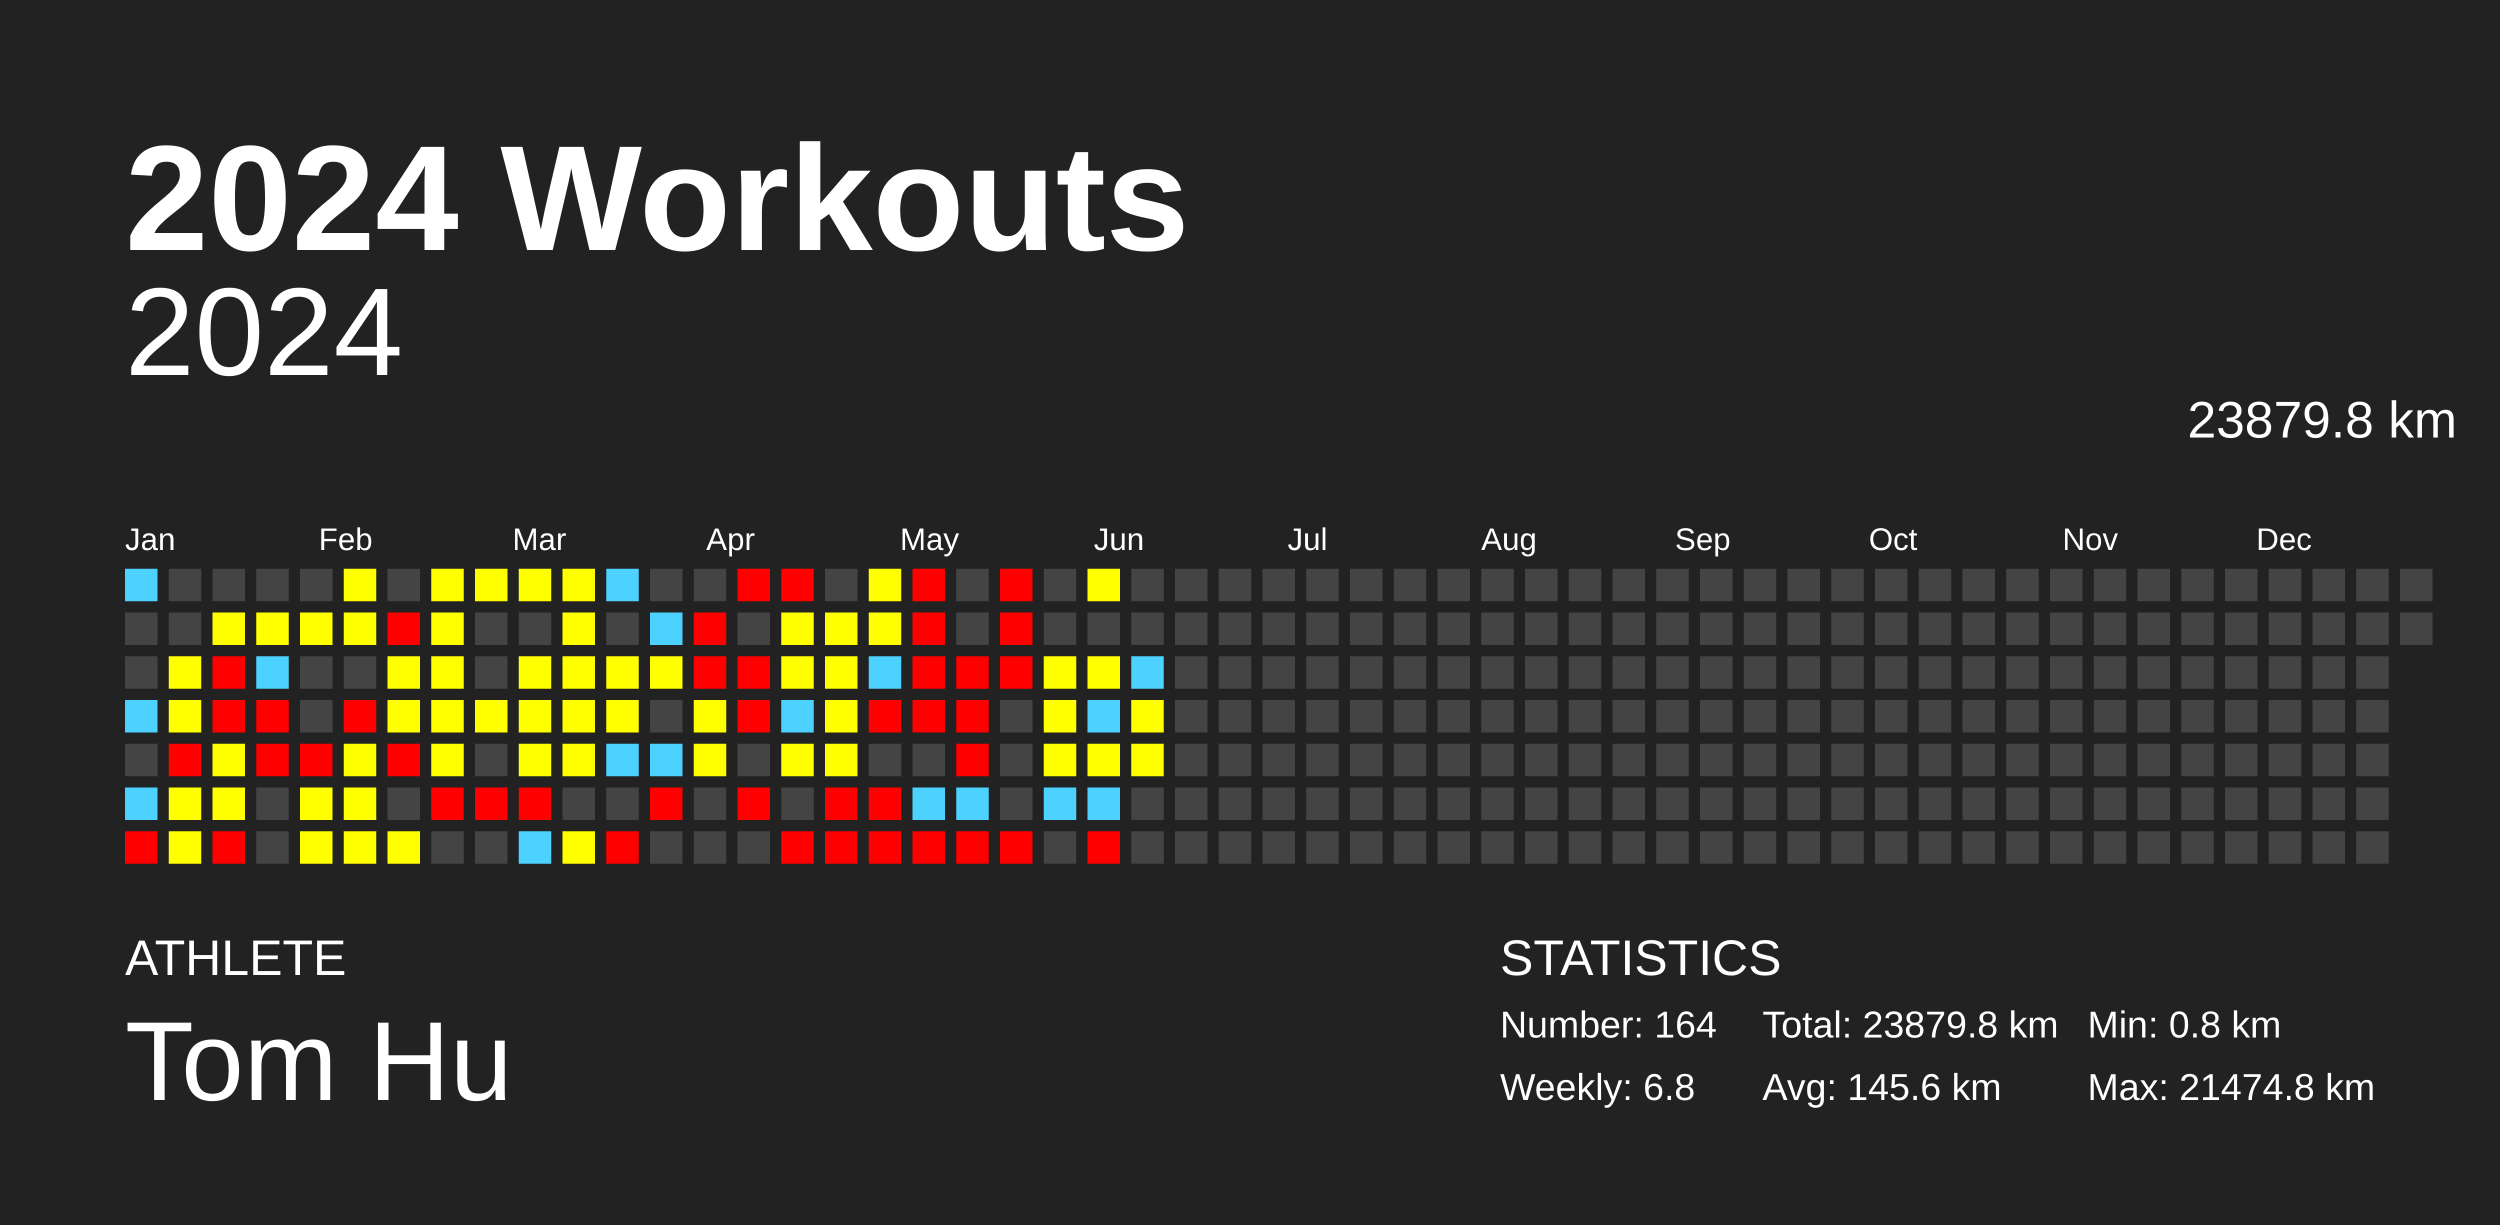
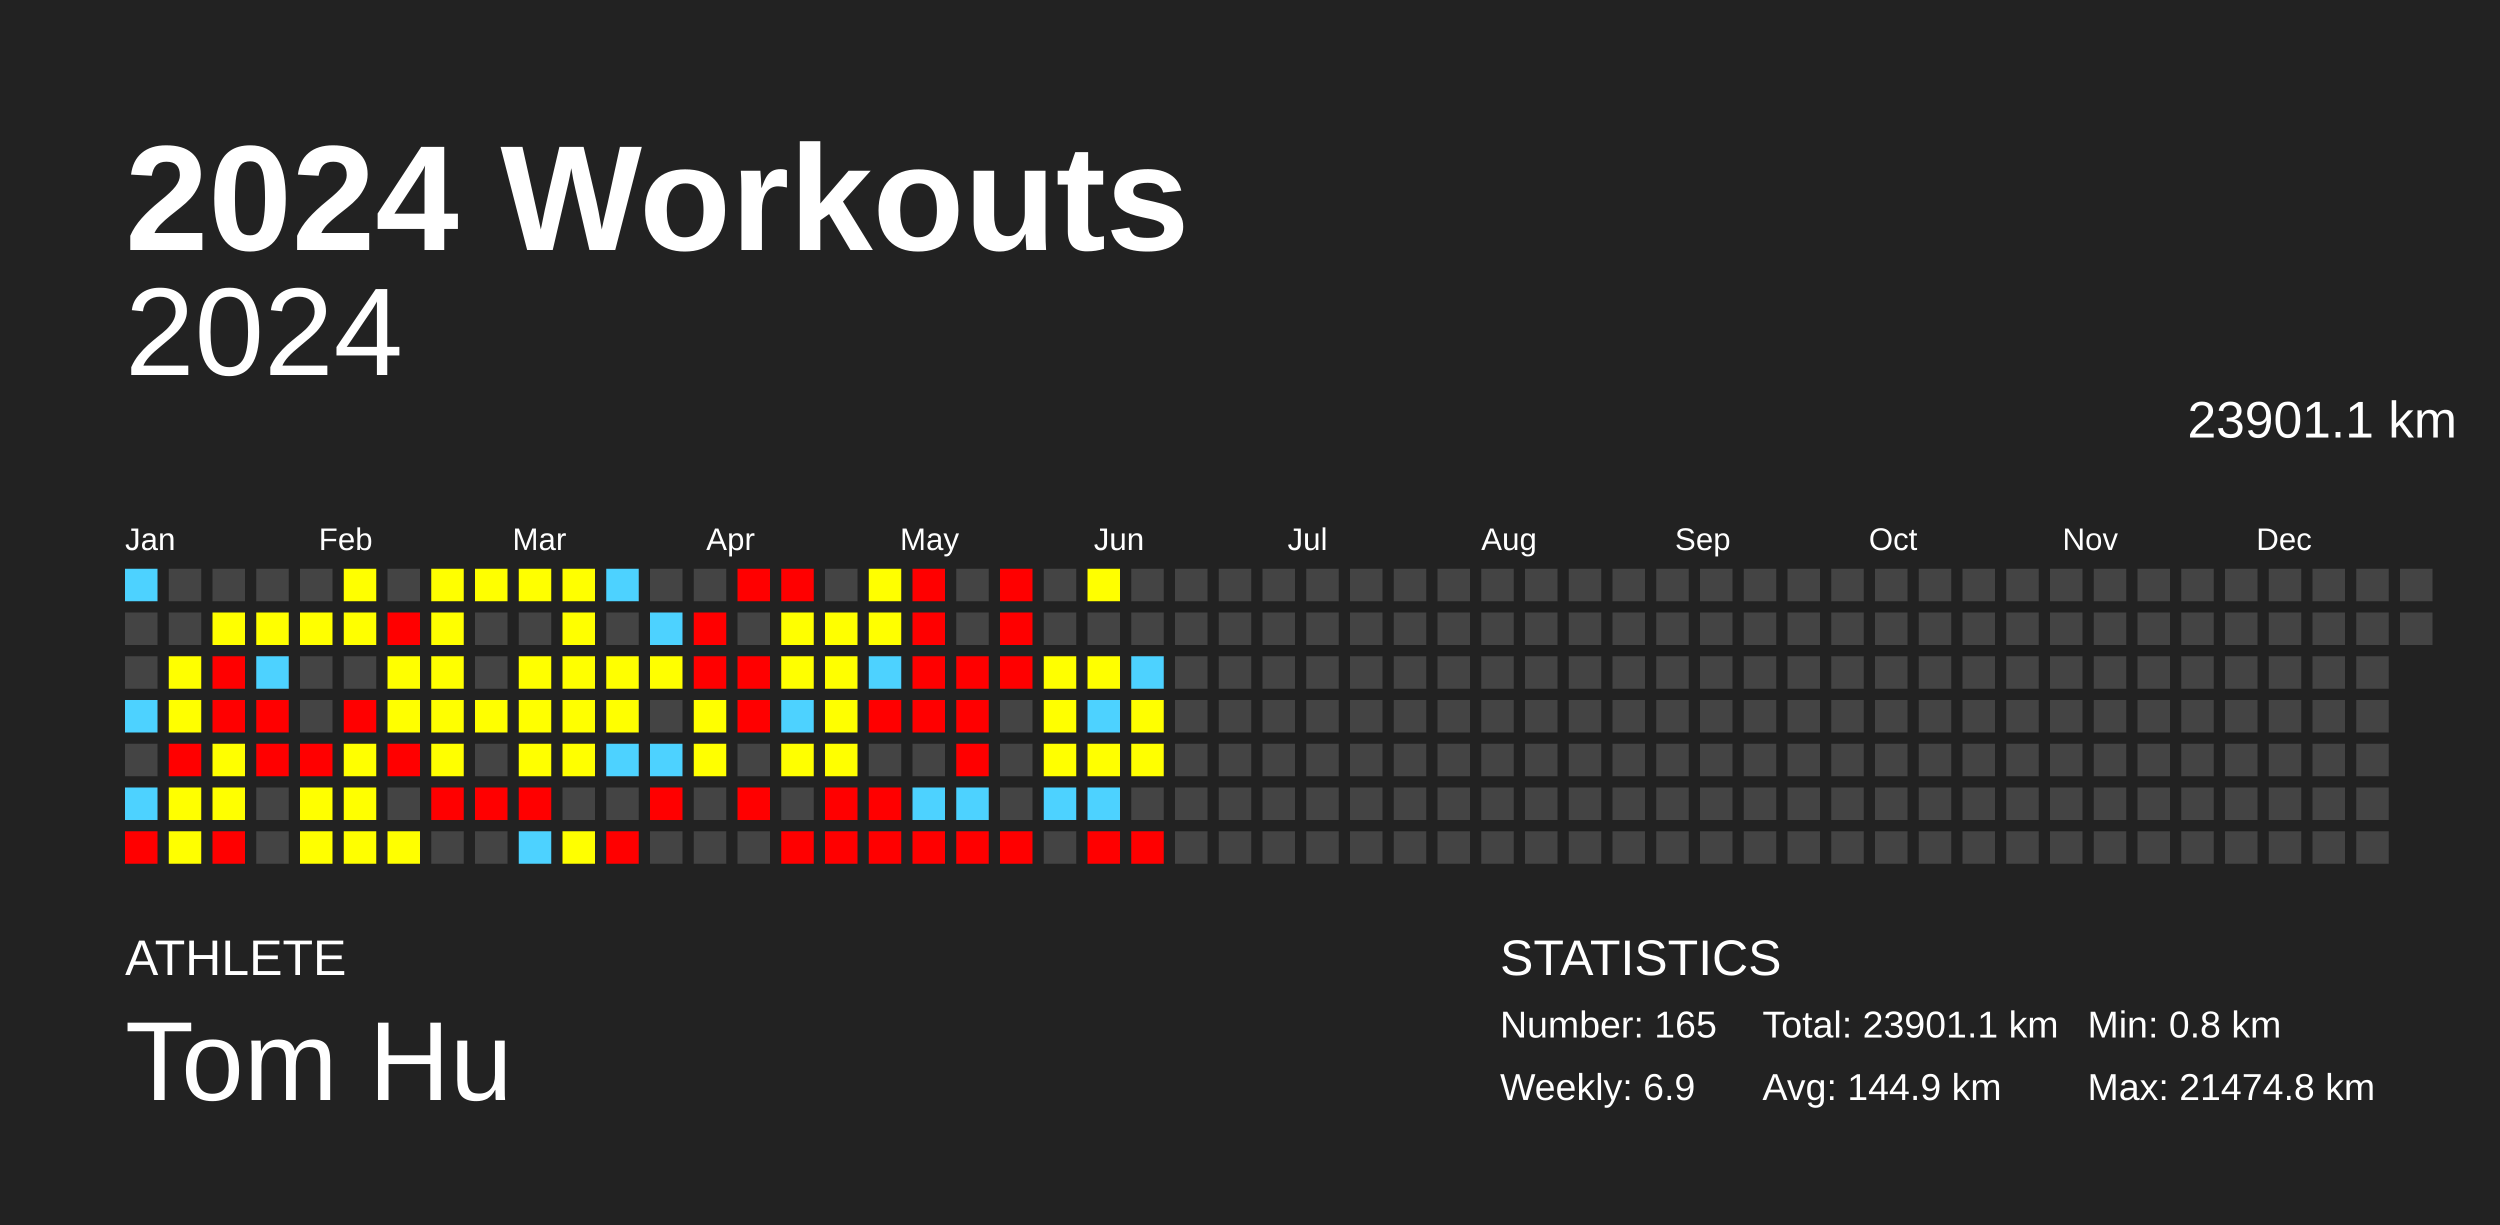
<svg xmlns="http://www.w3.org/2000/svg" baseProfile="full" height="98mm" version="1.1" viewBox="0,0,200,98" width="200mm">
  <defs />
  <rect fill="#222222" height="98" width="200" x="0" y="0" />
  <text fill="#FFFFFF" style="font-size:12px; font-family:Arial; font-weight:bold;" x="10" y="20">2024 Workouts</text>
  <text fill="#FFFFFF" style="font-size:4px; font-family:Arial" x="10" y="78">ATHLETE</text>
  <text fill="#FFFFFF" style="font-size:9px; font-family:Arial" x="10" y="88">Tom Hu</text>
  <text fill="#FFFFFF" style="font-size:4px; font-family:Arial" x="120" y="78">STATISTICS</text>
-   <text fill="#FFFFFF" style="font-size:3px; font-family:Arial" x="120" y="83">Number: 164</text>
-   <text fill="#FFFFFF" style="font-size:3px; font-family:Arial" x="120" y="88">Weekly: 6.8</text>
-   <text fill="#FFFFFF" style="font-size:3px; font-family:Arial" x="141" y="83">Total: 23879.8 km</text>
-   <text fill="#FFFFFF" style="font-size:3px; font-family:Arial" x="141" y="88">Avg: 145.6 km</text>
+   <text fill="#FFFFFF" style="font-size:3px; font-family:Arial" x="120" y="83">Number: 165</text>
+   <text fill="#FFFFFF" style="font-size:3px; font-family:Arial" x="120" y="88">Weekly: 6.9</text>
+   <text fill="#FFFFFF" style="font-size:3px; font-family:Arial" x="141" y="83">Total: 23901.1 km</text>
+   <text fill="#FFFFFF" style="font-size:3px; font-family:Arial" x="141" y="88">Avg: 144.9 km</text>
  <text fill="#FFFFFF" style="font-size:3px; font-family:Arial" x="167" y="83">Min: 0.8 km</text>
  <text fill="#FFFFFF" style="font-size:3px; font-family:Arial" x="167" y="88">Max: 21474.8 km</text>
  <text alignment-baseline="hanging" fill="#FFFFFF" style="font-size:10.0px; font-family:Arial;" x="10" y="30">2024</text>
-   <text alignment-baseline="hanging" fill="#FFFFFF" style="font-size:4.125px; font-family:Arial;" x="175" y="35">23879.8 km</text>
+   <text alignment-baseline="hanging" fill="#FFFFFF" style="font-size:4.125px; font-family:Arial;" x="175" y="35">23901.1 km</text>
  <text fill="#FFFFFF" style="font-size:2.5px; font-family:Arial" x="10.0" y="44">Jan</text>
  <text fill="#FFFFFF" style="font-size:2.5px; font-family:Arial" x="25.5" y="44">Feb</text>
  <text fill="#FFFFFF" style="font-size:2.5px; font-family:Arial" x="41.0" y="44">Mar</text>
  <text fill="#FFFFFF" style="font-size:2.5px; font-family:Arial" x="56.5" y="44">Apr</text>
  <text fill="#FFFFFF" style="font-size:2.5px; font-family:Arial" x="72.0" y="44">May</text>
  <text fill="#FFFFFF" style="font-size:2.5px; font-family:Arial" x="87.5" y="44">Jun</text>
  <text fill="#FFFFFF" style="font-size:2.5px; font-family:Arial" x="103.0" y="44">Jul</text>
  <text fill="#FFFFFF" style="font-size:2.5px; font-family:Arial" x="118.5" y="44">Aug</text>
  <text fill="#FFFFFF" style="font-size:2.5px; font-family:Arial" x="134.0" y="44">Sep</text>
  <text fill="#FFFFFF" style="font-size:2.5px; font-family:Arial" x="149.5" y="44">Oct</text>
  <text fill="#FFFFFF" style="font-size:2.5px; font-family:Arial" x="165.0" y="44">Nov</text>
  <text fill="#FFFFFF" style="font-size:2.5px; font-family:Arial" x="180.5" y="44">Dec</text>
  <rect fill="#4dd2ff" height="2.6" width="2.6" x="10.0" y="45.5" />
  <rect fill="#444444" height="2.6" width="2.6" x="10.0" y="49.0" />
  <rect fill="#444444" height="2.6" width="2.6" x="10.0" y="52.5" />
  <rect fill="#4dd2ff" height="2.6" width="2.6" x="10.0" y="56.0" />
  <rect fill="#444444" height="2.6" width="2.6" x="10.0" y="59.5" />
  <rect fill="#4dd2ff" height="2.6" width="2.6" x="10.0" y="63.0" />
  <rect fill="red" height="2.6" width="2.6" x="10.0" y="66.5" />
  <rect fill="#444444" height="2.6" width="2.6" x="13.5" y="45.5" />
  <rect fill="#444444" height="2.6" width="2.6" x="13.5" y="49.0" />
  <rect fill="#ffff00" height="2.6" width="2.6" x="13.5" y="52.5" />
  <rect fill="#ffff00" height="2.6" width="2.6" x="13.5" y="56.0" />
  <rect fill="red" height="2.6" width="2.6" x="13.5" y="59.5" />
  <rect fill="#ffff00" height="2.6" width="2.6" x="13.5" y="63.0" />
  <rect fill="#ffff00" height="2.6" width="2.6" x="13.5" y="66.5" />
  <rect fill="#444444" height="2.6" width="2.6" x="17.0" y="45.5" />
  <rect fill="#ffff00" height="2.6" width="2.6" x="17.0" y="49.0" />
  <rect fill="red" height="2.6" width="2.6" x="17.0" y="52.5" />
  <rect fill="red" height="2.6" width="2.6" x="17.0" y="56.0" />
  <rect fill="#ffff00" height="2.6" width="2.6" x="17.0" y="59.5" />
  <rect fill="#ffff00" height="2.6" width="2.6" x="17.0" y="63.0" />
  <rect fill="red" height="2.6" width="2.6" x="17.0" y="66.5" />
  <rect fill="#444444" height="2.6" width="2.6" x="20.5" y="45.5" />
  <rect fill="#ffff00" height="2.6" width="2.6" x="20.5" y="49.0" />
  <rect fill="#4dd2ff" height="2.6" width="2.6" x="20.5" y="52.5" />
  <rect fill="red" height="2.6" width="2.6" x="20.5" y="56.0" />
  <rect fill="red" height="2.6" width="2.6" x="20.5" y="59.5" />
  <rect fill="#444444" height="2.6" width="2.6" x="20.5" y="63.0" />
  <rect fill="#444444" height="2.6" width="2.6" x="20.5" y="66.5" />
  <rect fill="#444444" height="2.6" width="2.6" x="24.0" y="45.5" />
  <rect fill="#ffff00" height="2.6" width="2.6" x="24.0" y="49.0" />
  <rect fill="#444444" height="2.6" width="2.6" x="24.0" y="52.5" />
  <rect fill="#444444" height="2.6" width="2.6" x="24.0" y="56.0" />
  <rect fill="red" height="2.6" width="2.6" x="24.0" y="59.5" />
  <rect fill="#ffff00" height="2.6" width="2.6" x="24.0" y="63.0" />
  <rect fill="#ffff00" height="2.6" width="2.6" x="24.0" y="66.5" />
  <rect fill="#ffff00" height="2.6" width="2.6" x="27.5" y="45.5" />
  <rect fill="#ffff00" height="2.6" width="2.6" x="27.5" y="49.0" />
  <rect fill="#444444" height="2.6" width="2.6" x="27.5" y="52.5" />
  <rect fill="red" height="2.6" width="2.6" x="27.5" y="56.0" />
  <rect fill="#ffff00" height="2.6" width="2.6" x="27.5" y="59.5" />
  <rect fill="#ffff00" height="2.6" width="2.6" x="27.5" y="63.0" />
  <rect fill="#ffff00" height="2.6" width="2.6" x="27.5" y="66.5" />
  <rect fill="#444444" height="2.6" width="2.6" x="31.0" y="45.5" />
  <rect fill="red" height="2.6" width="2.6" x="31.0" y="49.0" />
  <rect fill="#ffff00" height="2.6" width="2.6" x="31.0" y="52.5" />
  <rect fill="#ffff00" height="2.6" width="2.6" x="31.0" y="56.0" />
  <rect fill="red" height="2.6" width="2.6" x="31.0" y="59.5" />
  <rect fill="#444444" height="2.6" width="2.6" x="31.0" y="63.0" />
  <rect fill="#ffff00" height="2.6" width="2.6" x="31.0" y="66.5" />
  <rect fill="#ffff00" height="2.6" width="2.6" x="34.5" y="45.5" />
  <rect fill="#ffff00" height="2.6" width="2.6" x="34.5" y="49.0" />
  <rect fill="#ffff00" height="2.6" width="2.6" x="34.5" y="52.5" />
  <rect fill="#ffff00" height="2.6" width="2.6" x="34.5" y="56.0" />
  <rect fill="#ffff00" height="2.6" width="2.6" x="34.5" y="59.5" />
  <rect fill="red" height="2.6" width="2.6" x="34.5" y="63.0" />
  <rect fill="#444444" height="2.6" width="2.6" x="34.5" y="66.5" />
  <rect fill="#ffff00" height="2.6" width="2.6" x="38.0" y="45.5" />
  <rect fill="#444444" height="2.6" width="2.6" x="38.0" y="49.0" />
  <rect fill="#444444" height="2.6" width="2.6" x="38.0" y="52.5" />
  <rect fill="#ffff00" height="2.6" width="2.6" x="38.0" y="56.0" />
  <rect fill="#444444" height="2.6" width="2.6" x="38.0" y="59.5" />
  <rect fill="red" height="2.6" width="2.6" x="38.0" y="63.0" />
  <rect fill="#444444" height="2.6" width="2.6" x="38.0" y="66.5" />
  <rect fill="#ffff00" height="2.6" width="2.6" x="41.5" y="45.5" />
  <rect fill="#444444" height="2.6" width="2.6" x="41.5" y="49.0" />
  <rect fill="#ffff00" height="2.6" width="2.6" x="41.5" y="52.5" />
  <rect fill="#ffff00" height="2.6" width="2.6" x="41.5" y="56.0" />
  <rect fill="#ffff00" height="2.6" width="2.6" x="41.5" y="59.5" />
  <rect fill="red" height="2.6" width="2.6" x="41.5" y="63.0" />
  <rect fill="#4dd2ff" height="2.6" width="2.6" x="41.5" y="66.5" />
  <rect fill="#ffff00" height="2.6" width="2.6" x="45.0" y="45.5" />
  <rect fill="#ffff00" height="2.6" width="2.6" x="45.0" y="49.0" />
  <rect fill="#ffff00" height="2.6" width="2.6" x="45.0" y="52.5" />
  <rect fill="#ffff00" height="2.6" width="2.6" x="45.0" y="56.0" />
  <rect fill="#ffff00" height="2.6" width="2.6" x="45.0" y="59.5" />
  <rect fill="#444444" height="2.6" width="2.6" x="45.0" y="63.0" />
  <rect fill="#ffff00" height="2.6" width="2.6" x="45.0" y="66.5" />
  <rect fill="#4dd2ff" height="2.6" width="2.6" x="48.5" y="45.5" />
  <rect fill="#444444" height="2.6" width="2.6" x="48.5" y="49.0" />
  <rect fill="#ffff00" height="2.6" width="2.6" x="48.5" y="52.5" />
  <rect fill="#ffff00" height="2.6" width="2.6" x="48.5" y="56.0" />
  <rect fill="#4dd2ff" height="2.6" width="2.6" x="48.5" y="59.5" />
  <rect fill="#444444" height="2.6" width="2.6" x="48.5" y="63.0" />
  <rect fill="red" height="2.6" width="2.6" x="48.5" y="66.5" />
  <rect fill="#444444" height="2.6" width="2.6" x="52.0" y="45.5" />
  <rect fill="#4dd2ff" height="2.6" width="2.6" x="52.0" y="49.0" />
  <rect fill="#ffff00" height="2.6" width="2.6" x="52.0" y="52.5" />
  <rect fill="#444444" height="2.6" width="2.6" x="52.0" y="56.0" />
  <rect fill="#4dd2ff" height="2.6" width="2.6" x="52.0" y="59.5" />
  <rect fill="red" height="2.6" width="2.6" x="52.0" y="63.0" />
  <rect fill="#444444" height="2.6" width="2.6" x="52.0" y="66.5" />
  <rect fill="#444444" height="2.6" width="2.6" x="55.5" y="45.5" />
  <rect fill="red" height="2.6" width="2.6" x="55.5" y="49.0" />
  <rect fill="red" height="2.6" width="2.6" x="55.5" y="52.5" />
  <rect fill="#ffff00" height="2.6" width="2.6" x="55.5" y="56.0" />
  <rect fill="#ffff00" height="2.6" width="2.6" x="55.5" y="59.5" />
  <rect fill="#444444" height="2.6" width="2.6" x="55.5" y="63.0" />
  <rect fill="#444444" height="2.6" width="2.6" x="55.5" y="66.5" />
  <rect fill="red" height="2.6" width="2.6" x="59.0" y="45.5" />
  <rect fill="#444444" height="2.6" width="2.6" x="59.0" y="49.0" />
  <rect fill="red" height="2.6" width="2.6" x="59.0" y="52.5" />
  <rect fill="red" height="2.6" width="2.6" x="59.0" y="56.0" />
  <rect fill="#444444" height="2.6" width="2.6" x="59.0" y="59.5" />
  <rect fill="red" height="2.6" width="2.6" x="59.0" y="63.0" />
  <rect fill="#444444" height="2.6" width="2.6" x="59.0" y="66.5" />
  <rect fill="red" height="2.6" width="2.6" x="62.5" y="45.5" />
  <rect fill="#ffff00" height="2.6" width="2.6" x="62.5" y="49.0" />
  <rect fill="#ffff00" height="2.6" width="2.6" x="62.5" y="52.5" />
  <rect fill="#4dd2ff" height="2.6" width="2.6" x="62.5" y="56.0" />
  <rect fill="#ffff00" height="2.6" width="2.6" x="62.5" y="59.5" />
  <rect fill="#444444" height="2.6" width="2.6" x="62.5" y="63.0" />
  <rect fill="red" height="2.6" width="2.6" x="62.5" y="66.5" />
  <rect fill="#444444" height="2.6" width="2.6" x="66.0" y="45.5" />
  <rect fill="#ffff00" height="2.6" width="2.6" x="66.0" y="49.0" />
  <rect fill="#ffff00" height="2.6" width="2.6" x="66.0" y="52.5" />
  <rect fill="#ffff00" height="2.6" width="2.6" x="66.0" y="56.0" />
  <rect fill="#ffff00" height="2.6" width="2.6" x="66.0" y="59.5" />
  <rect fill="red" height="2.6" width="2.6" x="66.0" y="63.0" />
  <rect fill="red" height="2.6" width="2.6" x="66.0" y="66.5" />
  <rect fill="#ffff00" height="2.6" width="2.6" x="69.5" y="45.5" />
  <rect fill="#ffff00" height="2.6" width="2.6" x="69.5" y="49.0" />
  <rect fill="#4dd2ff" height="2.6" width="2.6" x="69.5" y="52.5" />
  <rect fill="red" height="2.6" width="2.6" x="69.5" y="56.0" />
  <rect fill="#444444" height="2.6" width="2.6" x="69.5" y="59.5" />
  <rect fill="red" height="2.6" width="2.6" x="69.5" y="63.0" />
  <rect fill="red" height="2.6" width="2.6" x="69.5" y="66.5" />
  <rect fill="red" height="2.6" width="2.6" x="73.0" y="45.5" />
  <rect fill="red" height="2.6" width="2.6" x="73.0" y="49.0" />
  <rect fill="red" height="2.6" width="2.6" x="73.0" y="52.5" />
  <rect fill="red" height="2.6" width="2.6" x="73.0" y="56.0" />
  <rect fill="#444444" height="2.6" width="2.6" x="73.0" y="59.5" />
  <rect fill="#4dd2ff" height="2.6" width="2.6" x="73.0" y="63.0" />
  <rect fill="red" height="2.6" width="2.6" x="73.0" y="66.5" />
  <rect fill="#444444" height="2.6" width="2.6" x="76.5" y="45.5" />
  <rect fill="#444444" height="2.6" width="2.6" x="76.5" y="49.0" />
  <rect fill="red" height="2.6" width="2.6" x="76.5" y="52.5" />
  <rect fill="red" height="2.6" width="2.6" x="76.5" y="56.0" />
  <rect fill="red" height="2.6" width="2.6" x="76.5" y="59.5" />
  <rect fill="#4dd2ff" height="2.6" width="2.6" x="76.5" y="63.0" />
  <rect fill="red" height="2.6" width="2.6" x="76.5" y="66.5" />
  <rect fill="red" height="2.6" width="2.6" x="80.0" y="45.5" />
  <rect fill="red" height="2.6" width="2.6" x="80.0" y="49.0" />
  <rect fill="red" height="2.6" width="2.6" x="80.0" y="52.5" />
  <rect fill="#444444" height="2.6" width="2.6" x="80.0" y="56.0" />
  <rect fill="#444444" height="2.6" width="2.6" x="80.0" y="59.5" />
  <rect fill="#444444" height="2.6" width="2.6" x="80.0" y="63.0" />
  <rect fill="red" height="2.6" width="2.6" x="80.0" y="66.5" />
  <rect fill="#444444" height="2.6" width="2.6" x="83.5" y="45.5" />
  <rect fill="#444444" height="2.6" width="2.6" x="83.5" y="49.0" />
  <rect fill="#ffff00" height="2.6" width="2.6" x="83.5" y="52.5" />
  <rect fill="#ffff00" height="2.6" width="2.6" x="83.5" y="56.0" />
  <rect fill="#ffff00" height="2.6" width="2.6" x="83.5" y="59.5" />
  <rect fill="#4dd2ff" height="2.6" width="2.6" x="83.5" y="63.0" />
  <rect fill="#444444" height="2.6" width="2.6" x="83.5" y="66.5" />
  <rect fill="#ffff00" height="2.6" width="2.6" x="87.0" y="45.5" />
  <rect fill="#444444" height="2.6" width="2.6" x="87.0" y="49.0" />
  <rect fill="#ffff00" height="2.6" width="2.6" x="87.0" y="52.5" />
  <rect fill="#4dd2ff" height="2.6" width="2.6" x="87.0" y="56.0" />
  <rect fill="#ffff00" height="2.6" width="2.6" x="87.0" y="59.5" />
  <rect fill="#4dd2ff" height="2.6" width="2.6" x="87.0" y="63.0" />
  <rect fill="red" height="2.6" width="2.6" x="87.0" y="66.5" />
  <rect fill="#444444" height="2.6" width="2.6" x="90.5" y="45.5" />
  <rect fill="#444444" height="2.6" width="2.6" x="90.5" y="49.0" />
  <rect fill="#4dd2ff" height="2.6" width="2.6" x="90.5" y="52.5" />
  <rect fill="#ffff00" height="2.6" width="2.6" x="90.5" y="56.0" />
  <rect fill="#ffff00" height="2.6" width="2.6" x="90.5" y="59.5" />
  <rect fill="#444444" height="2.6" width="2.6" x="90.5" y="63.0" />
-   <rect fill="#444444" height="2.6" width="2.6" x="90.5" y="66.5" />
+   <rect fill="red" height="2.6" width="2.6" x="90.5" y="66.5" />
  <rect fill="#444444" height="2.6" width="2.6" x="94.0" y="45.5" />
  <rect fill="#444444" height="2.6" width="2.6" x="94.0" y="49.0" />
  <rect fill="#444444" height="2.6" width="2.6" x="94.0" y="52.5" />
  <rect fill="#444444" height="2.6" width="2.6" x="94.0" y="56.0" />
  <rect fill="#444444" height="2.6" width="2.6" x="94.0" y="59.5" />
  <rect fill="#444444" height="2.6" width="2.6" x="94.0" y="63.0" />
  <rect fill="#444444" height="2.6" width="2.6" x="94.0" y="66.5" />
  <rect fill="#444444" height="2.6" width="2.6" x="97.5" y="45.5" />
  <rect fill="#444444" height="2.6" width="2.6" x="97.5" y="49.0" />
  <rect fill="#444444" height="2.6" width="2.6" x="97.5" y="52.5" />
  <rect fill="#444444" height="2.6" width="2.6" x="97.5" y="56.0" />
  <rect fill="#444444" height="2.6" width="2.6" x="97.5" y="59.5" />
  <rect fill="#444444" height="2.6" width="2.6" x="97.5" y="63.0" />
  <rect fill="#444444" height="2.6" width="2.6" x="97.5" y="66.5" />
  <rect fill="#444444" height="2.6" width="2.6" x="101.0" y="45.5" />
  <rect fill="#444444" height="2.6" width="2.6" x="101.0" y="49.0" />
  <rect fill="#444444" height="2.6" width="2.6" x="101.0" y="52.5" />
  <rect fill="#444444" height="2.6" width="2.6" x="101.0" y="56.0" />
  <rect fill="#444444" height="2.6" width="2.6" x="101.0" y="59.5" />
  <rect fill="#444444" height="2.6" width="2.6" x="101.0" y="63.0" />
  <rect fill="#444444" height="2.6" width="2.6" x="101.0" y="66.5" />
  <rect fill="#444444" height="2.6" width="2.6" x="104.5" y="45.5" />
  <rect fill="#444444" height="2.6" width="2.6" x="104.5" y="49.0" />
  <rect fill="#444444" height="2.6" width="2.6" x="104.5" y="52.5" />
  <rect fill="#444444" height="2.6" width="2.6" x="104.5" y="56.0" />
  <rect fill="#444444" height="2.6" width="2.6" x="104.5" y="59.5" />
  <rect fill="#444444" height="2.6" width="2.6" x="104.5" y="63.0" />
  <rect fill="#444444" height="2.6" width="2.6" x="104.5" y="66.5" />
  <rect fill="#444444" height="2.6" width="2.6" x="108.0" y="45.5" />
  <rect fill="#444444" height="2.6" width="2.6" x="108.0" y="49.0" />
  <rect fill="#444444" height="2.6" width="2.6" x="108.0" y="52.5" />
  <rect fill="#444444" height="2.6" width="2.6" x="108.0" y="56.0" />
  <rect fill="#444444" height="2.6" width="2.6" x="108.0" y="59.5" />
  <rect fill="#444444" height="2.6" width="2.6" x="108.0" y="63.0" />
  <rect fill="#444444" height="2.6" width="2.6" x="108.0" y="66.5" />
  <rect fill="#444444" height="2.6" width="2.6" x="111.5" y="45.5" />
  <rect fill="#444444" height="2.6" width="2.6" x="111.5" y="49.0" />
  <rect fill="#444444" height="2.6" width="2.6" x="111.5" y="52.5" />
  <rect fill="#444444" height="2.6" width="2.6" x="111.5" y="56.0" />
  <rect fill="#444444" height="2.6" width="2.6" x="111.5" y="59.5" />
  <rect fill="#444444" height="2.6" width="2.6" x="111.5" y="63.0" />
  <rect fill="#444444" height="2.6" width="2.6" x="111.5" y="66.5" />
  <rect fill="#444444" height="2.6" width="2.6" x="115.0" y="45.5" />
  <rect fill="#444444" height="2.6" width="2.6" x="115.0" y="49.0" />
  <rect fill="#444444" height="2.6" width="2.6" x="115.0" y="52.5" />
  <rect fill="#444444" height="2.6" width="2.6" x="115.0" y="56.0" />
  <rect fill="#444444" height="2.6" width="2.6" x="115.0" y="59.5" />
  <rect fill="#444444" height="2.6" width="2.6" x="115.0" y="63.0" />
  <rect fill="#444444" height="2.6" width="2.6" x="115.0" y="66.5" />
  <rect fill="#444444" height="2.6" width="2.6" x="118.5" y="45.5" />
  <rect fill="#444444" height="2.6" width="2.6" x="118.5" y="49.0" />
  <rect fill="#444444" height="2.6" width="2.6" x="118.5" y="52.5" />
  <rect fill="#444444" height="2.6" width="2.6" x="118.5" y="56.0" />
  <rect fill="#444444" height="2.6" width="2.6" x="118.5" y="59.5" />
  <rect fill="#444444" height="2.6" width="2.6" x="118.5" y="63.0" />
  <rect fill="#444444" height="2.6" width="2.6" x="118.5" y="66.5" />
  <rect fill="#444444" height="2.6" width="2.6" x="122.0" y="45.5" />
  <rect fill="#444444" height="2.6" width="2.6" x="122.0" y="49.0" />
  <rect fill="#444444" height="2.6" width="2.6" x="122.0" y="52.5" />
  <rect fill="#444444" height="2.6" width="2.6" x="122.0" y="56.0" />
  <rect fill="#444444" height="2.6" width="2.6" x="122.0" y="59.5" />
  <rect fill="#444444" height="2.6" width="2.6" x="122.0" y="63.0" />
  <rect fill="#444444" height="2.6" width="2.6" x="122.0" y="66.5" />
  <rect fill="#444444" height="2.6" width="2.6" x="125.5" y="45.5" />
  <rect fill="#444444" height="2.6" width="2.6" x="125.5" y="49.0" />
  <rect fill="#444444" height="2.6" width="2.6" x="125.5" y="52.5" />
  <rect fill="#444444" height="2.6" width="2.6" x="125.5" y="56.0" />
  <rect fill="#444444" height="2.6" width="2.6" x="125.5" y="59.5" />
  <rect fill="#444444" height="2.6" width="2.6" x="125.5" y="63.0" />
  <rect fill="#444444" height="2.6" width="2.6" x="125.5" y="66.5" />
  <rect fill="#444444" height="2.6" width="2.6" x="129.0" y="45.5" />
  <rect fill="#444444" height="2.6" width="2.6" x="129.0" y="49.0" />
  <rect fill="#444444" height="2.6" width="2.6" x="129.0" y="52.5" />
  <rect fill="#444444" height="2.6" width="2.6" x="129.0" y="56.0" />
  <rect fill="#444444" height="2.6" width="2.6" x="129.0" y="59.5" />
  <rect fill="#444444" height="2.6" width="2.6" x="129.0" y="63.0" />
  <rect fill="#444444" height="2.6" width="2.6" x="129.0" y="66.5" />
  <rect fill="#444444" height="2.6" width="2.6" x="132.5" y="45.5" />
  <rect fill="#444444" height="2.6" width="2.6" x="132.5" y="49.0" />
  <rect fill="#444444" height="2.6" width="2.6" x="132.5" y="52.5" />
  <rect fill="#444444" height="2.6" width="2.6" x="132.5" y="56.0" />
  <rect fill="#444444" height="2.6" width="2.6" x="132.5" y="59.5" />
  <rect fill="#444444" height="2.6" width="2.6" x="132.5" y="63.0" />
  <rect fill="#444444" height="2.6" width="2.6" x="132.5" y="66.5" />
  <rect fill="#444444" height="2.6" width="2.6" x="136.0" y="45.5" />
  <rect fill="#444444" height="2.6" width="2.6" x="136.0" y="49.0" />
  <rect fill="#444444" height="2.6" width="2.6" x="136.0" y="52.5" />
  <rect fill="#444444" height="2.6" width="2.6" x="136.0" y="56.0" />
  <rect fill="#444444" height="2.6" width="2.6" x="136.0" y="59.5" />
  <rect fill="#444444" height="2.6" width="2.6" x="136.0" y="63.0" />
  <rect fill="#444444" height="2.6" width="2.6" x="136.0" y="66.5" />
  <rect fill="#444444" height="2.6" width="2.6" x="139.5" y="45.5" />
  <rect fill="#444444" height="2.6" width="2.6" x="139.5" y="49.0" />
  <rect fill="#444444" height="2.6" width="2.6" x="139.5" y="52.5" />
  <rect fill="#444444" height="2.6" width="2.6" x="139.5" y="56.0" />
  <rect fill="#444444" height="2.6" width="2.6" x="139.5" y="59.5" />
  <rect fill="#444444" height="2.6" width="2.6" x="139.5" y="63.0" />
  <rect fill="#444444" height="2.6" width="2.6" x="139.5" y="66.5" />
  <rect fill="#444444" height="2.6" width="2.6" x="143.0" y="45.5" />
  <rect fill="#444444" height="2.6" width="2.6" x="143.0" y="49.0" />
  <rect fill="#444444" height="2.6" width="2.6" x="143.0" y="52.5" />
  <rect fill="#444444" height="2.6" width="2.6" x="143.0" y="56.0" />
  <rect fill="#444444" height="2.6" width="2.6" x="143.0" y="59.5" />
  <rect fill="#444444" height="2.6" width="2.6" x="143.0" y="63.0" />
  <rect fill="#444444" height="2.6" width="2.6" x="143.0" y="66.5" />
  <rect fill="#444444" height="2.6" width="2.6" x="146.5" y="45.5" />
  <rect fill="#444444" height="2.6" width="2.6" x="146.5" y="49.0" />
  <rect fill="#444444" height="2.6" width="2.6" x="146.5" y="52.5" />
  <rect fill="#444444" height="2.6" width="2.6" x="146.5" y="56.0" />
  <rect fill="#444444" height="2.6" width="2.6" x="146.5" y="59.5" />
  <rect fill="#444444" height="2.6" width="2.6" x="146.5" y="63.0" />
  <rect fill="#444444" height="2.6" width="2.6" x="146.5" y="66.5" />
  <rect fill="#444444" height="2.6" width="2.6" x="150.0" y="45.5" />
  <rect fill="#444444" height="2.6" width="2.6" x="150.0" y="49.0" />
  <rect fill="#444444" height="2.6" width="2.6" x="150.0" y="52.5" />
  <rect fill="#444444" height="2.6" width="2.6" x="150.0" y="56.0" />
  <rect fill="#444444" height="2.6" width="2.6" x="150.0" y="59.5" />
  <rect fill="#444444" height="2.6" width="2.6" x="150.0" y="63.0" />
  <rect fill="#444444" height="2.6" width="2.6" x="150.0" y="66.5" />
  <rect fill="#444444" height="2.6" width="2.6" x="153.5" y="45.5" />
  <rect fill="#444444" height="2.6" width="2.6" x="153.5" y="49.0" />
  <rect fill="#444444" height="2.6" width="2.6" x="153.5" y="52.5" />
  <rect fill="#444444" height="2.6" width="2.6" x="153.5" y="56.0" />
  <rect fill="#444444" height="2.6" width="2.6" x="153.5" y="59.5" />
  <rect fill="#444444" height="2.6" width="2.6" x="153.5" y="63.0" />
  <rect fill="#444444" height="2.6" width="2.6" x="153.5" y="66.5" />
  <rect fill="#444444" height="2.6" width="2.6" x="157.0" y="45.5" />
  <rect fill="#444444" height="2.6" width="2.6" x="157.0" y="49.0" />
  <rect fill="#444444" height="2.6" width="2.6" x="157.0" y="52.5" />
  <rect fill="#444444" height="2.6" width="2.6" x="157.0" y="56.0" />
  <rect fill="#444444" height="2.6" width="2.6" x="157.0" y="59.5" />
  <rect fill="#444444" height="2.6" width="2.6" x="157.0" y="63.0" />
  <rect fill="#444444" height="2.6" width="2.6" x="157.0" y="66.5" />
  <rect fill="#444444" height="2.6" width="2.6" x="160.5" y="45.5" />
  <rect fill="#444444" height="2.6" width="2.6" x="160.5" y="49.0" />
  <rect fill="#444444" height="2.6" width="2.6" x="160.5" y="52.5" />
  <rect fill="#444444" height="2.6" width="2.6" x="160.5" y="56.0" />
  <rect fill="#444444" height="2.6" width="2.6" x="160.5" y="59.5" />
  <rect fill="#444444" height="2.6" width="2.6" x="160.5" y="63.0" />
  <rect fill="#444444" height="2.6" width="2.6" x="160.5" y="66.5" />
  <rect fill="#444444" height="2.6" width="2.6" x="164.0" y="45.5" />
  <rect fill="#444444" height="2.6" width="2.6" x="164.0" y="49.0" />
  <rect fill="#444444" height="2.6" width="2.6" x="164.0" y="52.5" />
  <rect fill="#444444" height="2.6" width="2.6" x="164.0" y="56.0" />
  <rect fill="#444444" height="2.6" width="2.6" x="164.0" y="59.5" />
  <rect fill="#444444" height="2.6" width="2.6" x="164.0" y="63.0" />
  <rect fill="#444444" height="2.6" width="2.6" x="164.0" y="66.5" />
  <rect fill="#444444" height="2.6" width="2.6" x="167.5" y="45.5" />
  <rect fill="#444444" height="2.6" width="2.6" x="167.5" y="49.0" />
  <rect fill="#444444" height="2.6" width="2.6" x="167.5" y="52.5" />
  <rect fill="#444444" height="2.6" width="2.6" x="167.5" y="56.0" />
  <rect fill="#444444" height="2.6" width="2.6" x="167.5" y="59.5" />
  <rect fill="#444444" height="2.6" width="2.6" x="167.5" y="63.0" />
  <rect fill="#444444" height="2.6" width="2.6" x="167.5" y="66.5" />
  <rect fill="#444444" height="2.6" width="2.6" x="171.0" y="45.5" />
  <rect fill="#444444" height="2.6" width="2.6" x="171.0" y="49.0" />
  <rect fill="#444444" height="2.6" width="2.6" x="171.0" y="52.5" />
  <rect fill="#444444" height="2.6" width="2.6" x="171.0" y="56.0" />
  <rect fill="#444444" height="2.6" width="2.6" x="171.0" y="59.5" />
  <rect fill="#444444" height="2.6" width="2.6" x="171.0" y="63.0" />
  <rect fill="#444444" height="2.6" width="2.6" x="171.0" y="66.5" />
  <rect fill="#444444" height="2.6" width="2.6" x="174.5" y="45.5" />
  <rect fill="#444444" height="2.6" width="2.6" x="174.5" y="49.0" />
  <rect fill="#444444" height="2.6" width="2.6" x="174.5" y="52.5" />
  <rect fill="#444444" height="2.6" width="2.6" x="174.5" y="56.0" />
  <rect fill="#444444" height="2.6" width="2.6" x="174.5" y="59.5" />
  <rect fill="#444444" height="2.6" width="2.6" x="174.5" y="63.0" />
  <rect fill="#444444" height="2.6" width="2.6" x="174.5" y="66.5" />
  <rect fill="#444444" height="2.6" width="2.6" x="178.0" y="45.5" />
  <rect fill="#444444" height="2.6" width="2.6" x="178.0" y="49.0" />
  <rect fill="#444444" height="2.6" width="2.6" x="178.0" y="52.5" />
  <rect fill="#444444" height="2.6" width="2.6" x="178.0" y="56.0" />
  <rect fill="#444444" height="2.6" width="2.6" x="178.0" y="59.5" />
  <rect fill="#444444" height="2.6" width="2.6" x="178.0" y="63.0" />
  <rect fill="#444444" height="2.6" width="2.6" x="178.0" y="66.5" />
  <rect fill="#444444" height="2.6" width="2.6" x="181.5" y="45.5" />
  <rect fill="#444444" height="2.6" width="2.6" x="181.5" y="49.0" />
  <rect fill="#444444" height="2.6" width="2.6" x="181.5" y="52.5" />
  <rect fill="#444444" height="2.6" width="2.6" x="181.5" y="56.0" />
  <rect fill="#444444" height="2.6" width="2.6" x="181.5" y="59.5" />
  <rect fill="#444444" height="2.6" width="2.6" x="181.5" y="63.0" />
  <rect fill="#444444" height="2.6" width="2.6" x="181.5" y="66.5" />
  <rect fill="#444444" height="2.6" width="2.6" x="185.0" y="45.5" />
  <rect fill="#444444" height="2.6" width="2.6" x="185.0" y="49.0" />
  <rect fill="#444444" height="2.6" width="2.6" x="185.0" y="52.5" />
  <rect fill="#444444" height="2.6" width="2.6" x="185.0" y="56.0" />
  <rect fill="#444444" height="2.6" width="2.6" x="185.0" y="59.5" />
  <rect fill="#444444" height="2.6" width="2.6" x="185.0" y="63.0" />
  <rect fill="#444444" height="2.6" width="2.6" x="185.0" y="66.5" />
  <rect fill="#444444" height="2.6" width="2.6" x="188.5" y="45.5" />
  <rect fill="#444444" height="2.6" width="2.6" x="188.5" y="49.0" />
  <rect fill="#444444" height="2.6" width="2.6" x="188.5" y="52.5" />
  <rect fill="#444444" height="2.6" width="2.6" x="188.5" y="56.0" />
  <rect fill="#444444" height="2.6" width="2.6" x="188.5" y="59.5" />
  <rect fill="#444444" height="2.6" width="2.6" x="188.5" y="63.0" />
  <rect fill="#444444" height="2.6" width="2.6" x="188.5" y="66.5" />
  <rect fill="#444444" height="2.6" width="2.6" x="192.0" y="45.5" />
  <rect fill="#444444" height="2.6" width="2.6" x="192.0" y="49.0" />
</svg>
